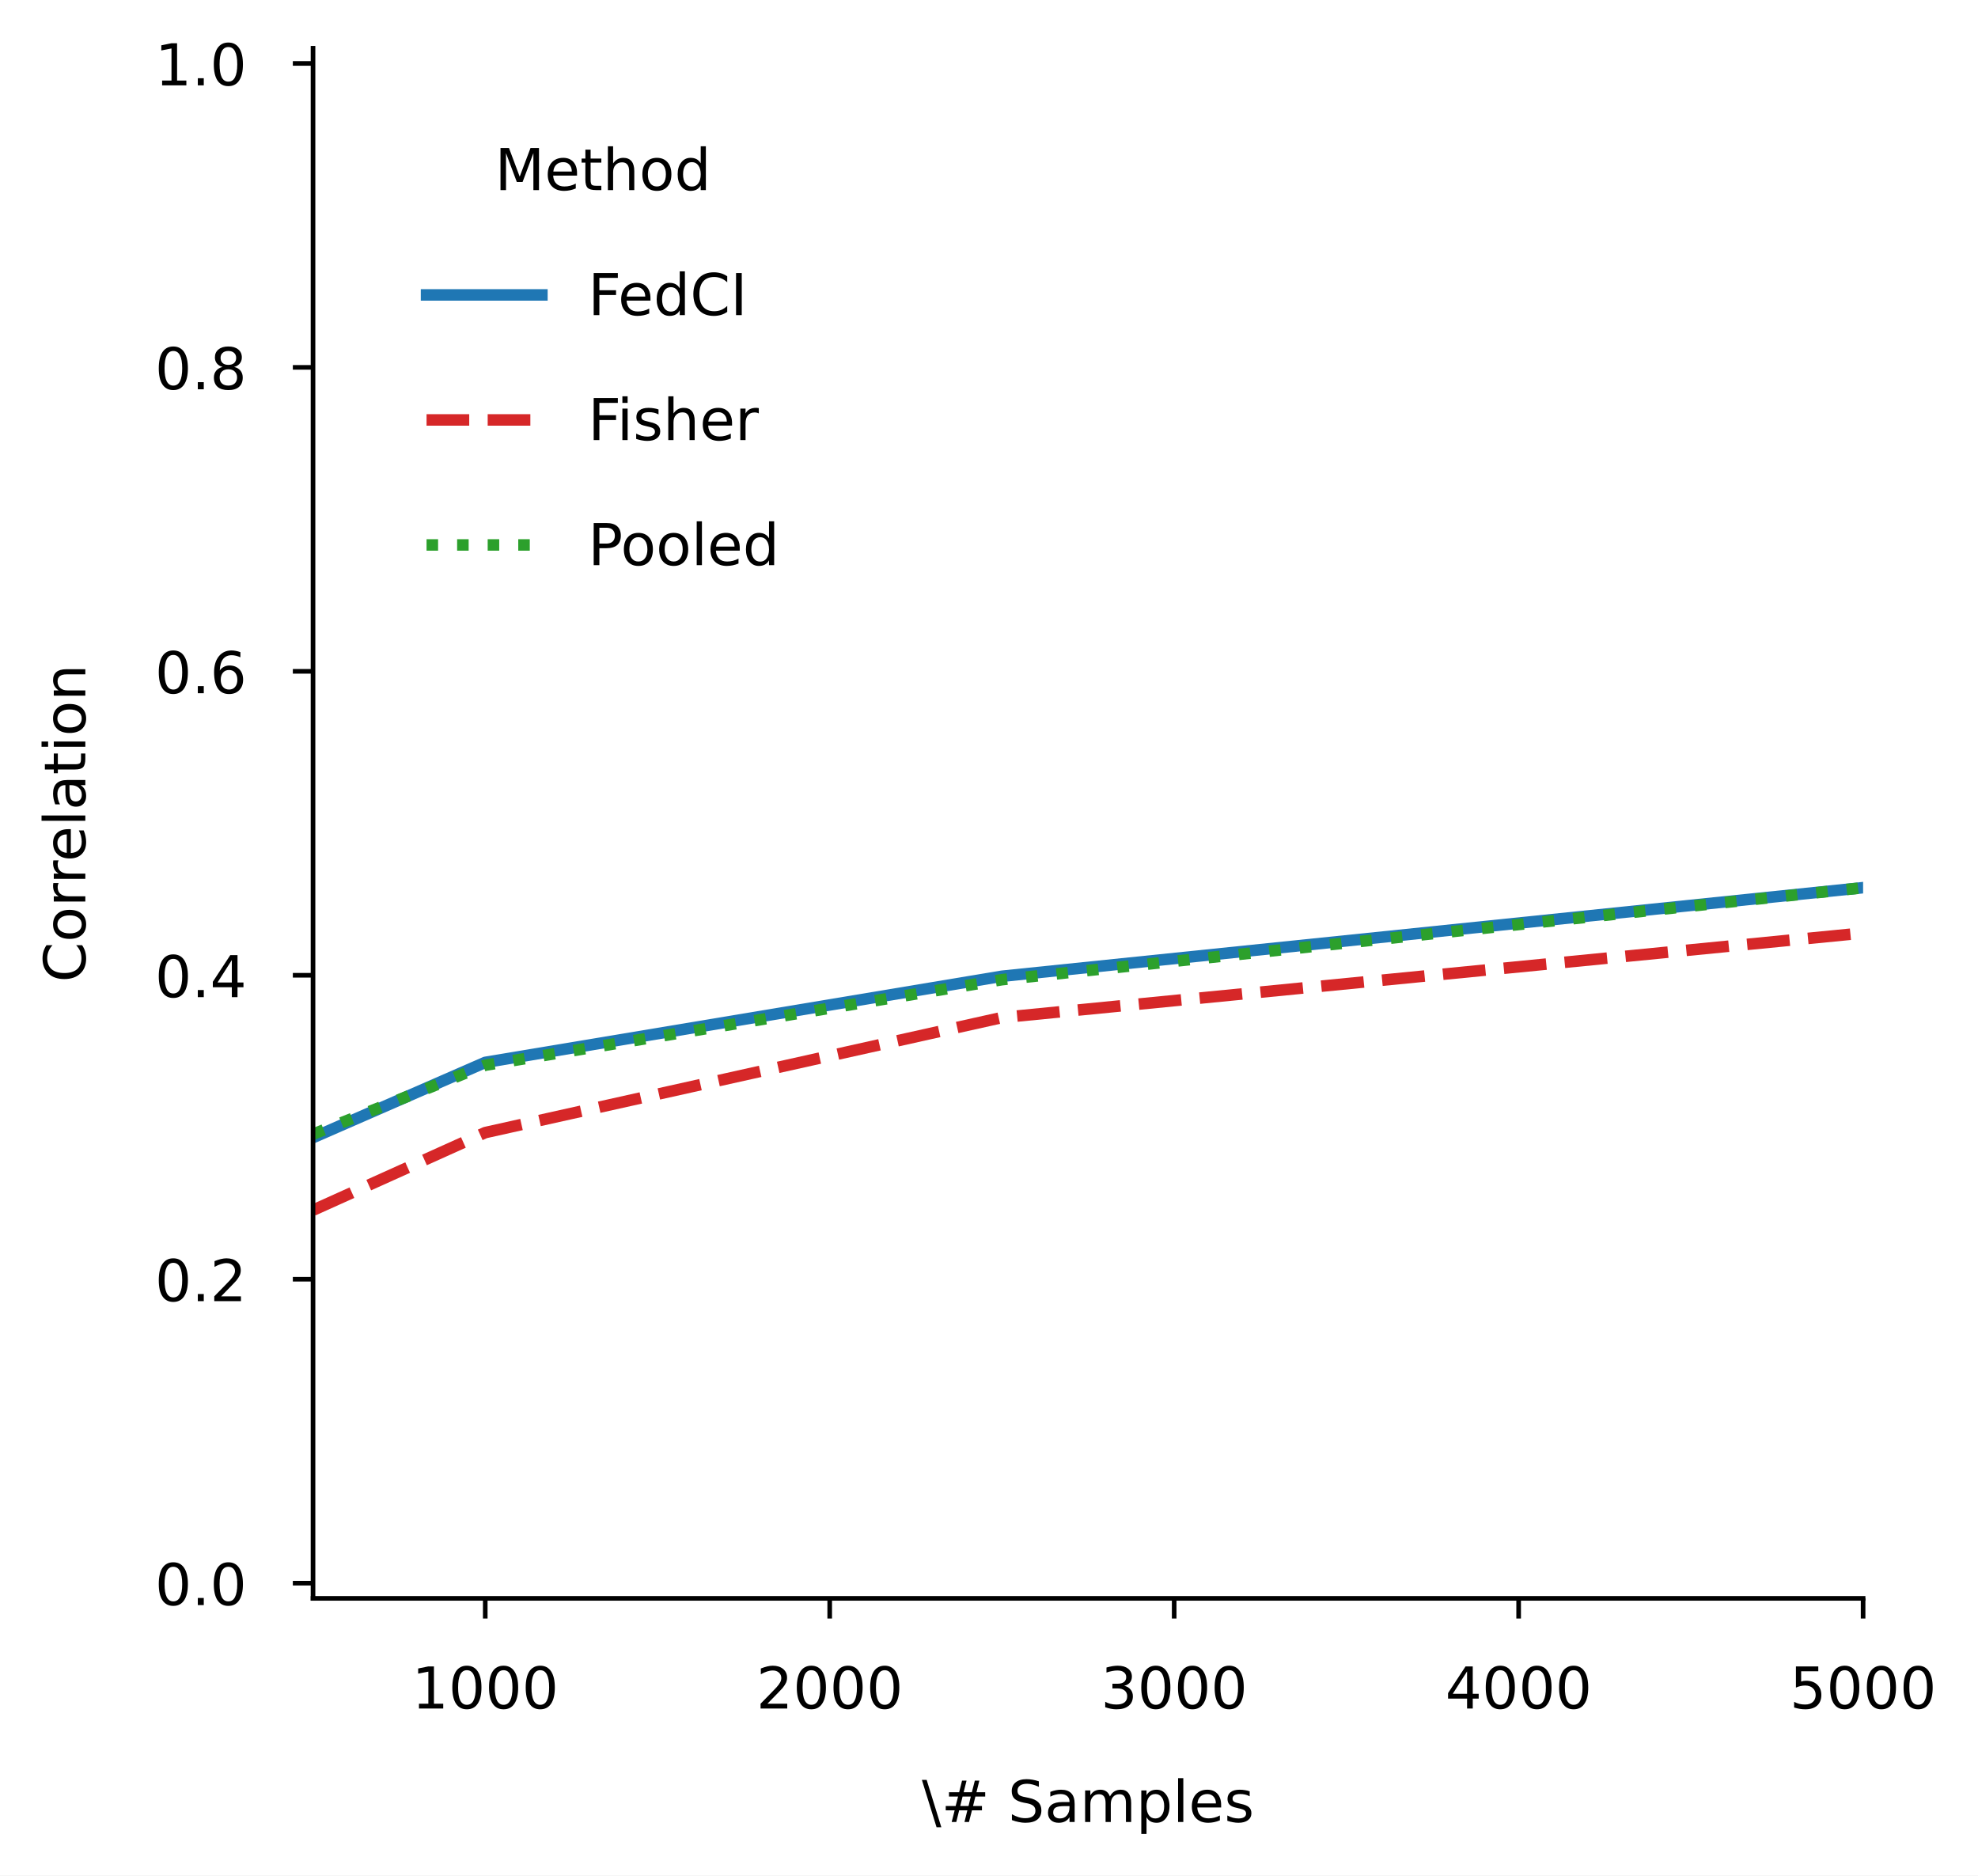
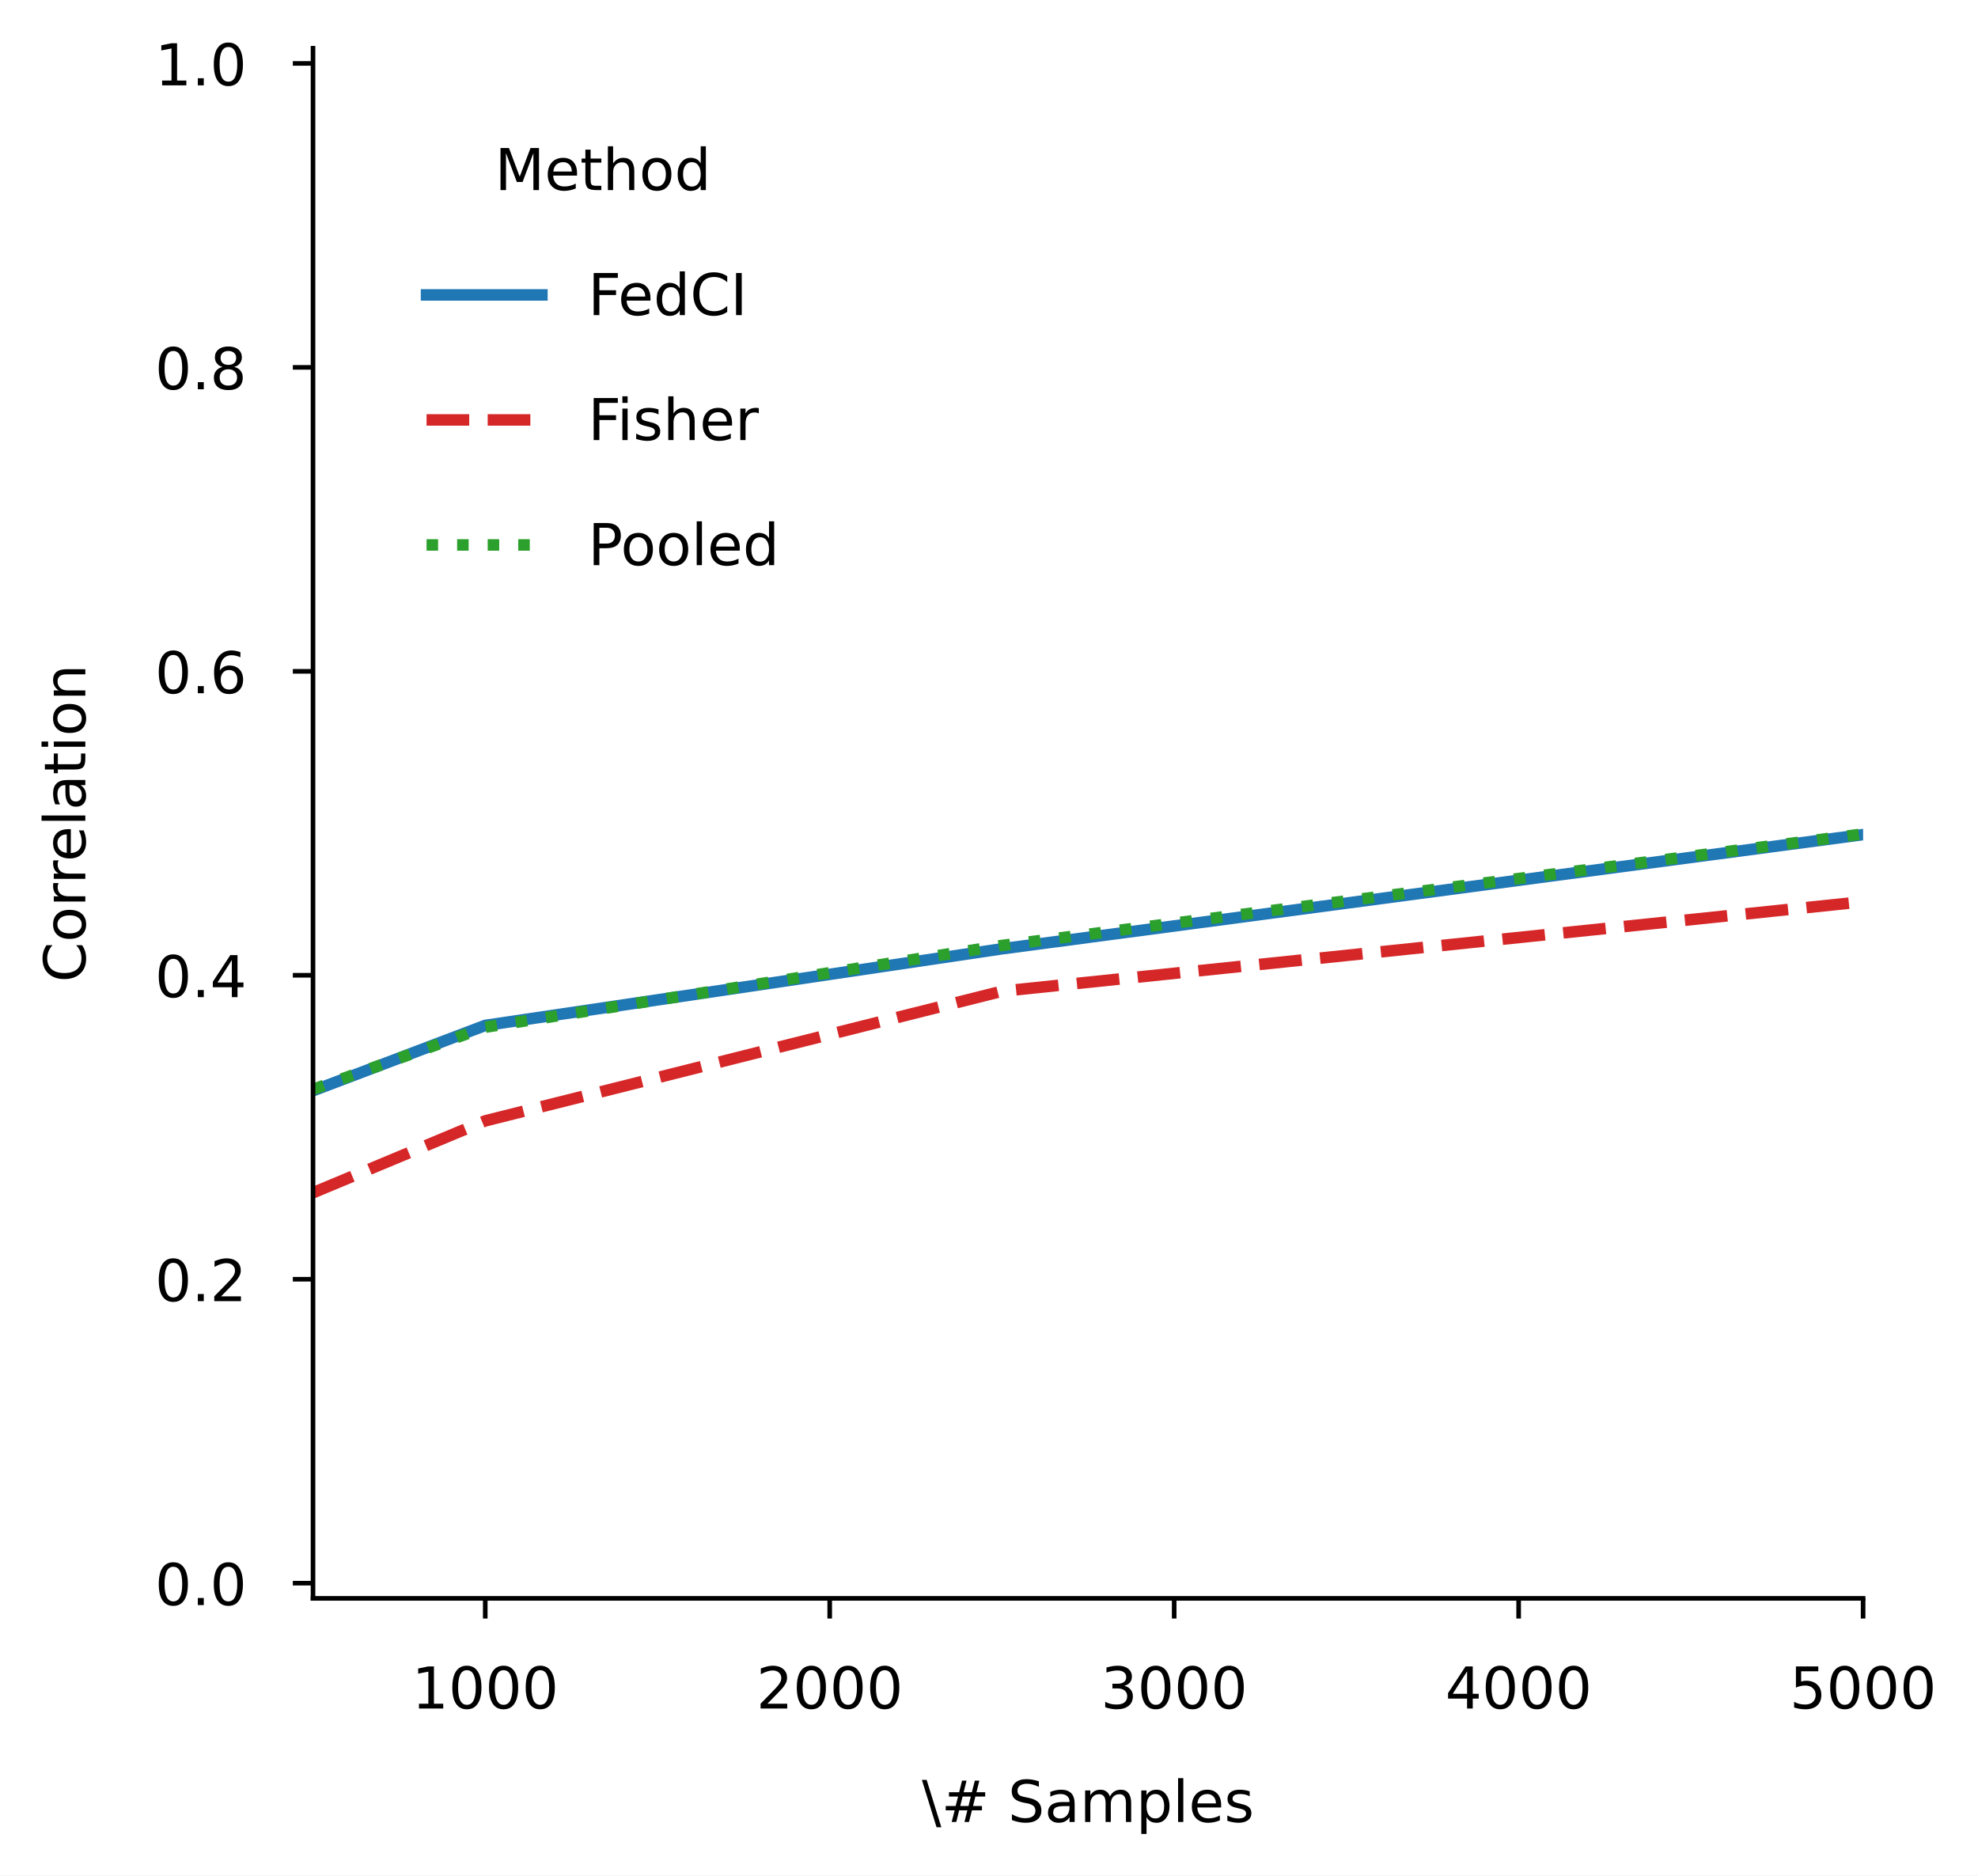
<svg xmlns="http://www.w3.org/2000/svg" xmlns:xlink="http://www.w3.org/1999/xlink" width="343.006pt" height="325.22pt" viewBox="0 0 343.006 325.22" version="1.1">
  <defs>
    <style type="text/css">*{stroke-linejoin: round; stroke-linecap: butt}</style>
  </defs>
  <g id="figure_1">
    <g id="patch_1">
      <path d="M 0 325.22  L 343.006 325.22  L 343.006 0  L 0 0  z " style="fill: #ffffff" />
    </g>
    <g id="axes_1">
      <g id="patch_2">
        <path d="M 54.281 277.164  L 323.081 277.164  L 323.081 8.364  L 54.281 8.364  z " style="fill: #ffffff" />
      </g>
      <g id="line2d_1">
-         <path d="M 54.281 197.263  L 84.148 184.221  L 173.748 169.287  L 323.081 153.923  " clip-path="url(#pcccf085f6d)" style="fill: none; stroke: #1f77b4; stroke-width: 2; stroke-linecap: square" />
+         <path d="M 54.281 189.134  L 84.148 177.81  L 173.748 164.526  L 323.081 144.722  " clip-path="url(#p5106b34c72)" style="fill: none; stroke: #1f77b4; stroke-width: 2; stroke-linecap: square" />
      </g>
      <g id="line2d_2">
-         <path d="M 54.281 209.855  L 84.148 196.396  L 173.748 176.443  L 323.081 161.785  " clip-path="url(#pcccf085f6d)" style="fill: none; stroke-dasharray: 7.4,3.2; stroke-dashoffset: 0; stroke: #d62728; stroke-width: 2" />
+         <path d="M 54.281 206.828  L 84.148 194.361  L 173.748 171.882  L 323.081 156.358  " clip-path="url(#p5106b34c72)" style="fill: none; stroke-dasharray: 7.4,3.2; stroke-dashoffset: 0; stroke: #d62728; stroke-width: 2" />
      </g>
      <g id="matplotlib.axis_1">
        <g id="xtick_1">
          <g id="line2d_3">
            <defs>
-               <path id="m0b760d8a03" d="M 0 0  L 0 3.5  " style="stroke: #000000; stroke-width: 0.8" />
+               <path id="m7232ad6e66" d="M 0 0  L 0 3.5  " style="stroke: #000000; stroke-width: 0.8" />
            </defs>
            <g>
-               <use xlink:href="#m0b760d8a03" x="84.148" y="277.164" style="stroke: #000000; stroke-width: 0.8" />
+               <use xlink:href="#m7232ad6e66" x="84.148" y="277.164" style="stroke: #000000; stroke-width: 0.8" />
            </g>
          </g>
          <g id="text_1">
            <text style="font-size: 10px; font-family: 'DejaVu Sans', 'Bitstream Vera Sans', 'Computer Modern Sans Serif', 'Lucida Grande', 'Verdana', 'Geneva', 'Lucid', 'Arial', 'Helvetica', 'Avant Garde', sans-serif; text-anchor: middle" x="84.148" y="296.262" transform="rotate(-0 84.14792 296.2624)">1000</text>
          </g>
        </g>
        <g id="xtick_2">
          <g id="line2d_4">
            <g>
-               <use xlink:href="#m0b760d8a03" x="143.881" y="277.164" style="stroke: #000000; stroke-width: 0.8" />
+               <use xlink:href="#m7232ad6e66" x="143.881" y="277.164" style="stroke: #000000; stroke-width: 0.8" />
            </g>
          </g>
          <g id="text_2">
            <text style="font-size: 10px; font-family: 'DejaVu Sans', 'Bitstream Vera Sans', 'Computer Modern Sans Serif', 'Lucida Grande', 'Verdana', 'Geneva', 'Lucid', 'Arial', 'Helvetica', 'Avant Garde', sans-serif; text-anchor: middle" x="143.881" y="296.262" transform="rotate(-0 143.8812 296.2624)">2000</text>
          </g>
        </g>
        <g id="xtick_3">
          <g id="line2d_5">
            <g>
-               <use xlink:href="#m0b760d8a03" x="203.615" y="277.164" style="stroke: #000000; stroke-width: 0.8" />
+               <use xlink:href="#m7232ad6e66" x="203.615" y="277.164" style="stroke: #000000; stroke-width: 0.8" />
            </g>
          </g>
          <g id="text_3">
            <text style="font-size: 10px; font-family: 'DejaVu Sans', 'Bitstream Vera Sans', 'Computer Modern Sans Serif', 'Lucida Grande', 'Verdana', 'Geneva', 'Lucid', 'Arial', 'Helvetica', 'Avant Garde', sans-serif; text-anchor: middle" x="203.615" y="296.262" transform="rotate(-0 203.6146 296.2624)">3000</text>
          </g>
        </g>
        <g id="xtick_4">
          <g id="line2d_6">
            <g>
-               <use xlink:href="#m0b760d8a03" x="263.348" y="277.164" style="stroke: #000000; stroke-width: 0.8" />
+               <use xlink:href="#m7232ad6e66" x="263.348" y="277.164" style="stroke: #000000; stroke-width: 0.8" />
            </g>
          </g>
          <g id="text_4">
            <text style="font-size: 10px; font-family: 'DejaVu Sans', 'Bitstream Vera Sans', 'Computer Modern Sans Serif', 'Lucida Grande', 'Verdana', 'Geneva', 'Lucid', 'Arial', 'Helvetica', 'Avant Garde', sans-serif; text-anchor: middle" x="263.348" y="296.262" transform="rotate(-0 263.3479 296.2624)">4000</text>
          </g>
        </g>
        <g id="xtick_5">
          <g id="line2d_7">
            <g>
-               <use xlink:href="#m0b760d8a03" x="323.081" y="277.164" style="stroke: #000000; stroke-width: 0.8" />
+               <use xlink:href="#m7232ad6e66" x="323.081" y="277.164" style="stroke: #000000; stroke-width: 0.8" />
            </g>
          </g>
          <g id="text_5">
            <text style="font-size: 10px; font-family: 'DejaVu Sans', 'Bitstream Vera Sans', 'Computer Modern Sans Serif', 'Lucida Grande', 'Verdana', 'Geneva', 'Lucid', 'Arial', 'Helvetica', 'Avant Garde', sans-serif; text-anchor: middle" x="323.081" y="296.262" transform="rotate(-0 323.0813 296.2624)">5000</text>
          </g>
        </g>
        <g id="text_6">
          <text style="font-size: 10px; font-family: 'DejaVu Sans', 'Bitstream Vera Sans', 'Computer Modern Sans Serif', 'Lucida Grande', 'Verdana', 'Geneva', 'Lucid', 'Arial', 'Helvetica', 'Avant Garde', sans-serif; text-anchor: middle" x="188.681" y="315.94" transform="rotate(-0 188.6813 315.9405)">\# Samples</text>
        </g>
      </g>
      <g id="matplotlib.axis_2">
        <g id="ytick_1">
          <g id="line2d_8">
            <defs>
-               <path id="m36b4e06a66" d="M 0 0  L -3.5 0  " style="stroke: #000000; stroke-width: 0.8" />
+               <path id="mf1baee6616" d="M 0 0  L -3.5 0  " style="stroke: #000000; stroke-width: 0.8" />
            </defs>
            <g>
-               <use xlink:href="#m36b4e06a66" x="54.281" y="274.529" style="stroke: #000000; stroke-width: 0.8" />
+               <use xlink:href="#mf1baee6616" x="54.281" y="274.529" style="stroke: #000000; stroke-width: 0.8" />
            </g>
          </g>
          <g id="text_7">
            <text style="font-size: 10px; font-family: 'DejaVu Sans', 'Bitstream Vera Sans', 'Computer Modern Sans Serif', 'Lucida Grande', 'Verdana', 'Geneva', 'Lucid', 'Arial', 'Helvetica', 'Avant Garde', sans-serif; text-anchor: end" x="42.781" y="278.328" transform="rotate(-0 42.78125 278.3278)">0.0</text>
          </g>
        </g>
        <g id="ytick_2">
          <g id="line2d_9">
            <g>
-               <use xlink:href="#m36b4e06a66" x="54.281" y="221.823" style="stroke: #000000; stroke-width: 0.8" />
+               <use xlink:href="#mf1baee6616" x="54.281" y="221.823" style="stroke: #000000; stroke-width: 0.8" />
            </g>
          </g>
          <g id="text_8">
            <text style="font-size: 10px; font-family: 'DejaVu Sans', 'Bitstream Vera Sans', 'Computer Modern Sans Serif', 'Lucida Grande', 'Verdana', 'Geneva', 'Lucid', 'Arial', 'Helvetica', 'Avant Garde', sans-serif; text-anchor: end" x="42.781" y="225.622" transform="rotate(-0 42.78125 225.622)">0.2</text>
          </g>
        </g>
        <g id="ytick_3">
          <g id="line2d_10">
            <g>
-               <use xlink:href="#m36b4e06a66" x="54.281" y="169.117" style="stroke: #000000; stroke-width: 0.8" />
+               <use xlink:href="#mf1baee6616" x="54.281" y="169.117" style="stroke: #000000; stroke-width: 0.8" />
            </g>
          </g>
          <g id="text_9">
            <text style="font-size: 10px; font-family: 'DejaVu Sans', 'Bitstream Vera Sans', 'Computer Modern Sans Serif', 'Lucida Grande', 'Verdana', 'Geneva', 'Lucid', 'Arial', 'Helvetica', 'Avant Garde', sans-serif; text-anchor: end" x="42.781" y="172.916" transform="rotate(-0 42.78125 172.9161)">0.4</text>
          </g>
        </g>
        <g id="ytick_4">
          <g id="line2d_11">
            <g>
-               <use xlink:href="#m36b4e06a66" x="54.281" y="116.411" style="stroke: #000000; stroke-width: 0.8" />
+               <use xlink:href="#mf1baee6616" x="54.281" y="116.411" style="stroke: #000000; stroke-width: 0.8" />
            </g>
          </g>
          <g id="text_10">
            <text style="font-size: 10px; font-family: 'DejaVu Sans', 'Bitstream Vera Sans', 'Computer Modern Sans Serif', 'Lucida Grande', 'Verdana', 'Geneva', 'Lucid', 'Arial', 'Helvetica', 'Avant Garde', sans-serif; text-anchor: end" x="42.781" y="120.21" transform="rotate(-0 42.78125 120.2102)">0.6</text>
          </g>
        </g>
        <g id="ytick_5">
          <g id="line2d_12">
            <g>
-               <use xlink:href="#m36b4e06a66" x="54.281" y="63.705" style="stroke: #000000; stroke-width: 0.8" />
+               <use xlink:href="#mf1baee6616" x="54.281" y="63.705" style="stroke: #000000; stroke-width: 0.8" />
            </g>
          </g>
          <g id="text_11">
            <text style="font-size: 10px; font-family: 'DejaVu Sans', 'Bitstream Vera Sans', 'Computer Modern Sans Serif', 'Lucida Grande', 'Verdana', 'Geneva', 'Lucid', 'Arial', 'Helvetica', 'Avant Garde', sans-serif; text-anchor: end" x="42.781" y="67.504" transform="rotate(-0 42.78125 67.50432)">0.8</text>
          </g>
        </g>
        <g id="ytick_6">
          <g id="line2d_13">
            <g>
-               <use xlink:href="#m36b4e06a66" x="54.281" y="10.999" style="stroke: #000000; stroke-width: 0.8" />
+               <use xlink:href="#mf1baee6616" x="54.281" y="10.999" style="stroke: #000000; stroke-width: 0.8" />
            </g>
          </g>
          <g id="text_12">
            <text style="font-size: 10px; font-family: 'DejaVu Sans', 'Bitstream Vera Sans', 'Computer Modern Sans Serif', 'Lucida Grande', 'Verdana', 'Geneva', 'Lucid', 'Arial', 'Helvetica', 'Avant Garde', sans-serif; text-anchor: end" x="42.781" y="14.798" transform="rotate(-0 42.78125 14.79844)">1.0</text>
          </g>
        </g>
        <g id="text_13">
          <text style="font-size: 10px; font-family: 'DejaVu Sans', 'Bitstream Vera Sans', 'Computer Modern Sans Serif', 'Lucida Grande', 'Verdana', 'Geneva', 'Lucid', 'Arial', 'Helvetica', 'Avant Garde', sans-serif; text-anchor: middle" x="14.798" y="142.764" transform="rotate(-90 14.79844 142.7639)">Correlation</text>
        </g>
      </g>
      <g id="line2d_14">
-         <path d="M 54.281 196.67  L 84.148 184.713  L 173.748 169.884  L 323.081 153.937  " clip-path="url(#pcccf085f6d)" style="fill: none; stroke-dasharray: 2,3.3; stroke-dashoffset: 0; stroke: #2ca02c; stroke-width: 2" />
+         <path d="M 54.281 188.904  L 84.148 178.123  L 173.748 163.948  L 323.081 144.611  " clip-path="url(#p5106b34c72)" style="fill: none; stroke-dasharray: 2,3.3; stroke-dashoffset: 0; stroke: #2ca02c; stroke-width: 2" />
      </g>
      <g id="patch_3">
        <path d="M 54.281 277.164  L 54.281 8.364  " style="fill: none; stroke: #000000; stroke-width: 0.8; stroke-linejoin: miter; stroke-linecap: square" />
      </g>
      <g id="patch_4">
        <path d="M 54.281 277.164  L 323.081 277.164  " style="fill: none; stroke: #000000; stroke-width: 0.8; stroke-linejoin: miter; stroke-linecap: square" />
      </g>
      <g id="legend_1">
        <g id="text_14">
          <text style="font-size: 10px; font-family: 'DejaVu Sans', 'Bitstream Vera Sans', 'Computer Modern Sans Serif', 'Lucida Grande', 'Verdana', 'Geneva', 'Lucid', 'Arial', 'Helvetica', 'Avant Garde', sans-serif; text-anchor: start" x="85.808" y="32.962" transform="rotate(-0 85.80831 32.96236)">Method</text>
        </g>
        <g id="line2d_15">
          <path d="M 73.969 51.14  L 83.969 51.14  L 93.969 51.14  " style="fill: none; stroke: #1f77b4; stroke-width: 2; stroke-linecap: square" />
        </g>
        <g id="text_15">
          <text style="font-size: 10px; font-family: 'DejaVu Sans', 'Bitstream Vera Sans', 'Computer Modern Sans Serif', 'Lucida Grande', 'Verdana', 'Geneva', 'Lucid', 'Arial', 'Helvetica', 'Avant Garde', sans-serif; text-anchor: start" x="101.969" y="54.64" transform="rotate(-0 101.9693 54.64049)">FedCI</text>
        </g>
        <g id="line2d_16">
          <path d="M 73.969 72.819  L 83.969 72.819  L 93.969 72.819  " style="fill: none; stroke-dasharray: 7.4,3.2; stroke-dashoffset: 0; stroke: #d62728; stroke-width: 2" />
        </g>
        <g id="text_16">
          <text style="font-size: 10px; font-family: 'DejaVu Sans', 'Bitstream Vera Sans', 'Computer Modern Sans Serif', 'Lucida Grande', 'Verdana', 'Geneva', 'Lucid', 'Arial', 'Helvetica', 'Avant Garde', sans-serif; text-anchor: start" x="101.969" y="76.319" transform="rotate(-0 101.9693 76.31861)">Fisher</text>
        </g>
        <g id="line2d_17">
          <path d="M 73.969 94.497  L 83.969 94.497  L 93.969 94.497  " style="fill: none; stroke-dasharray: 2,3.3; stroke-dashoffset: 0; stroke: #2ca02c; stroke-width: 2" />
        </g>
        <g id="text_17">
          <text style="font-size: 10px; font-family: 'DejaVu Sans', 'Bitstream Vera Sans', 'Computer Modern Sans Serif', 'Lucida Grande', 'Verdana', 'Geneva', 'Lucid', 'Arial', 'Helvetica', 'Avant Garde', sans-serif; text-anchor: start" x="101.969" y="97.997" transform="rotate(-0 101.9693 97.99674)">Pooled</text>
        </g>
      </g>
    </g>
  </g>
  <defs>
-     <clipPath id="pcccf085f6d">
+     <clipPath id="p5106b34c72">
      <rect x="54.281" y="8.364" width="268.8" height="268.8" />
    </clipPath>
  </defs>
</svg>
